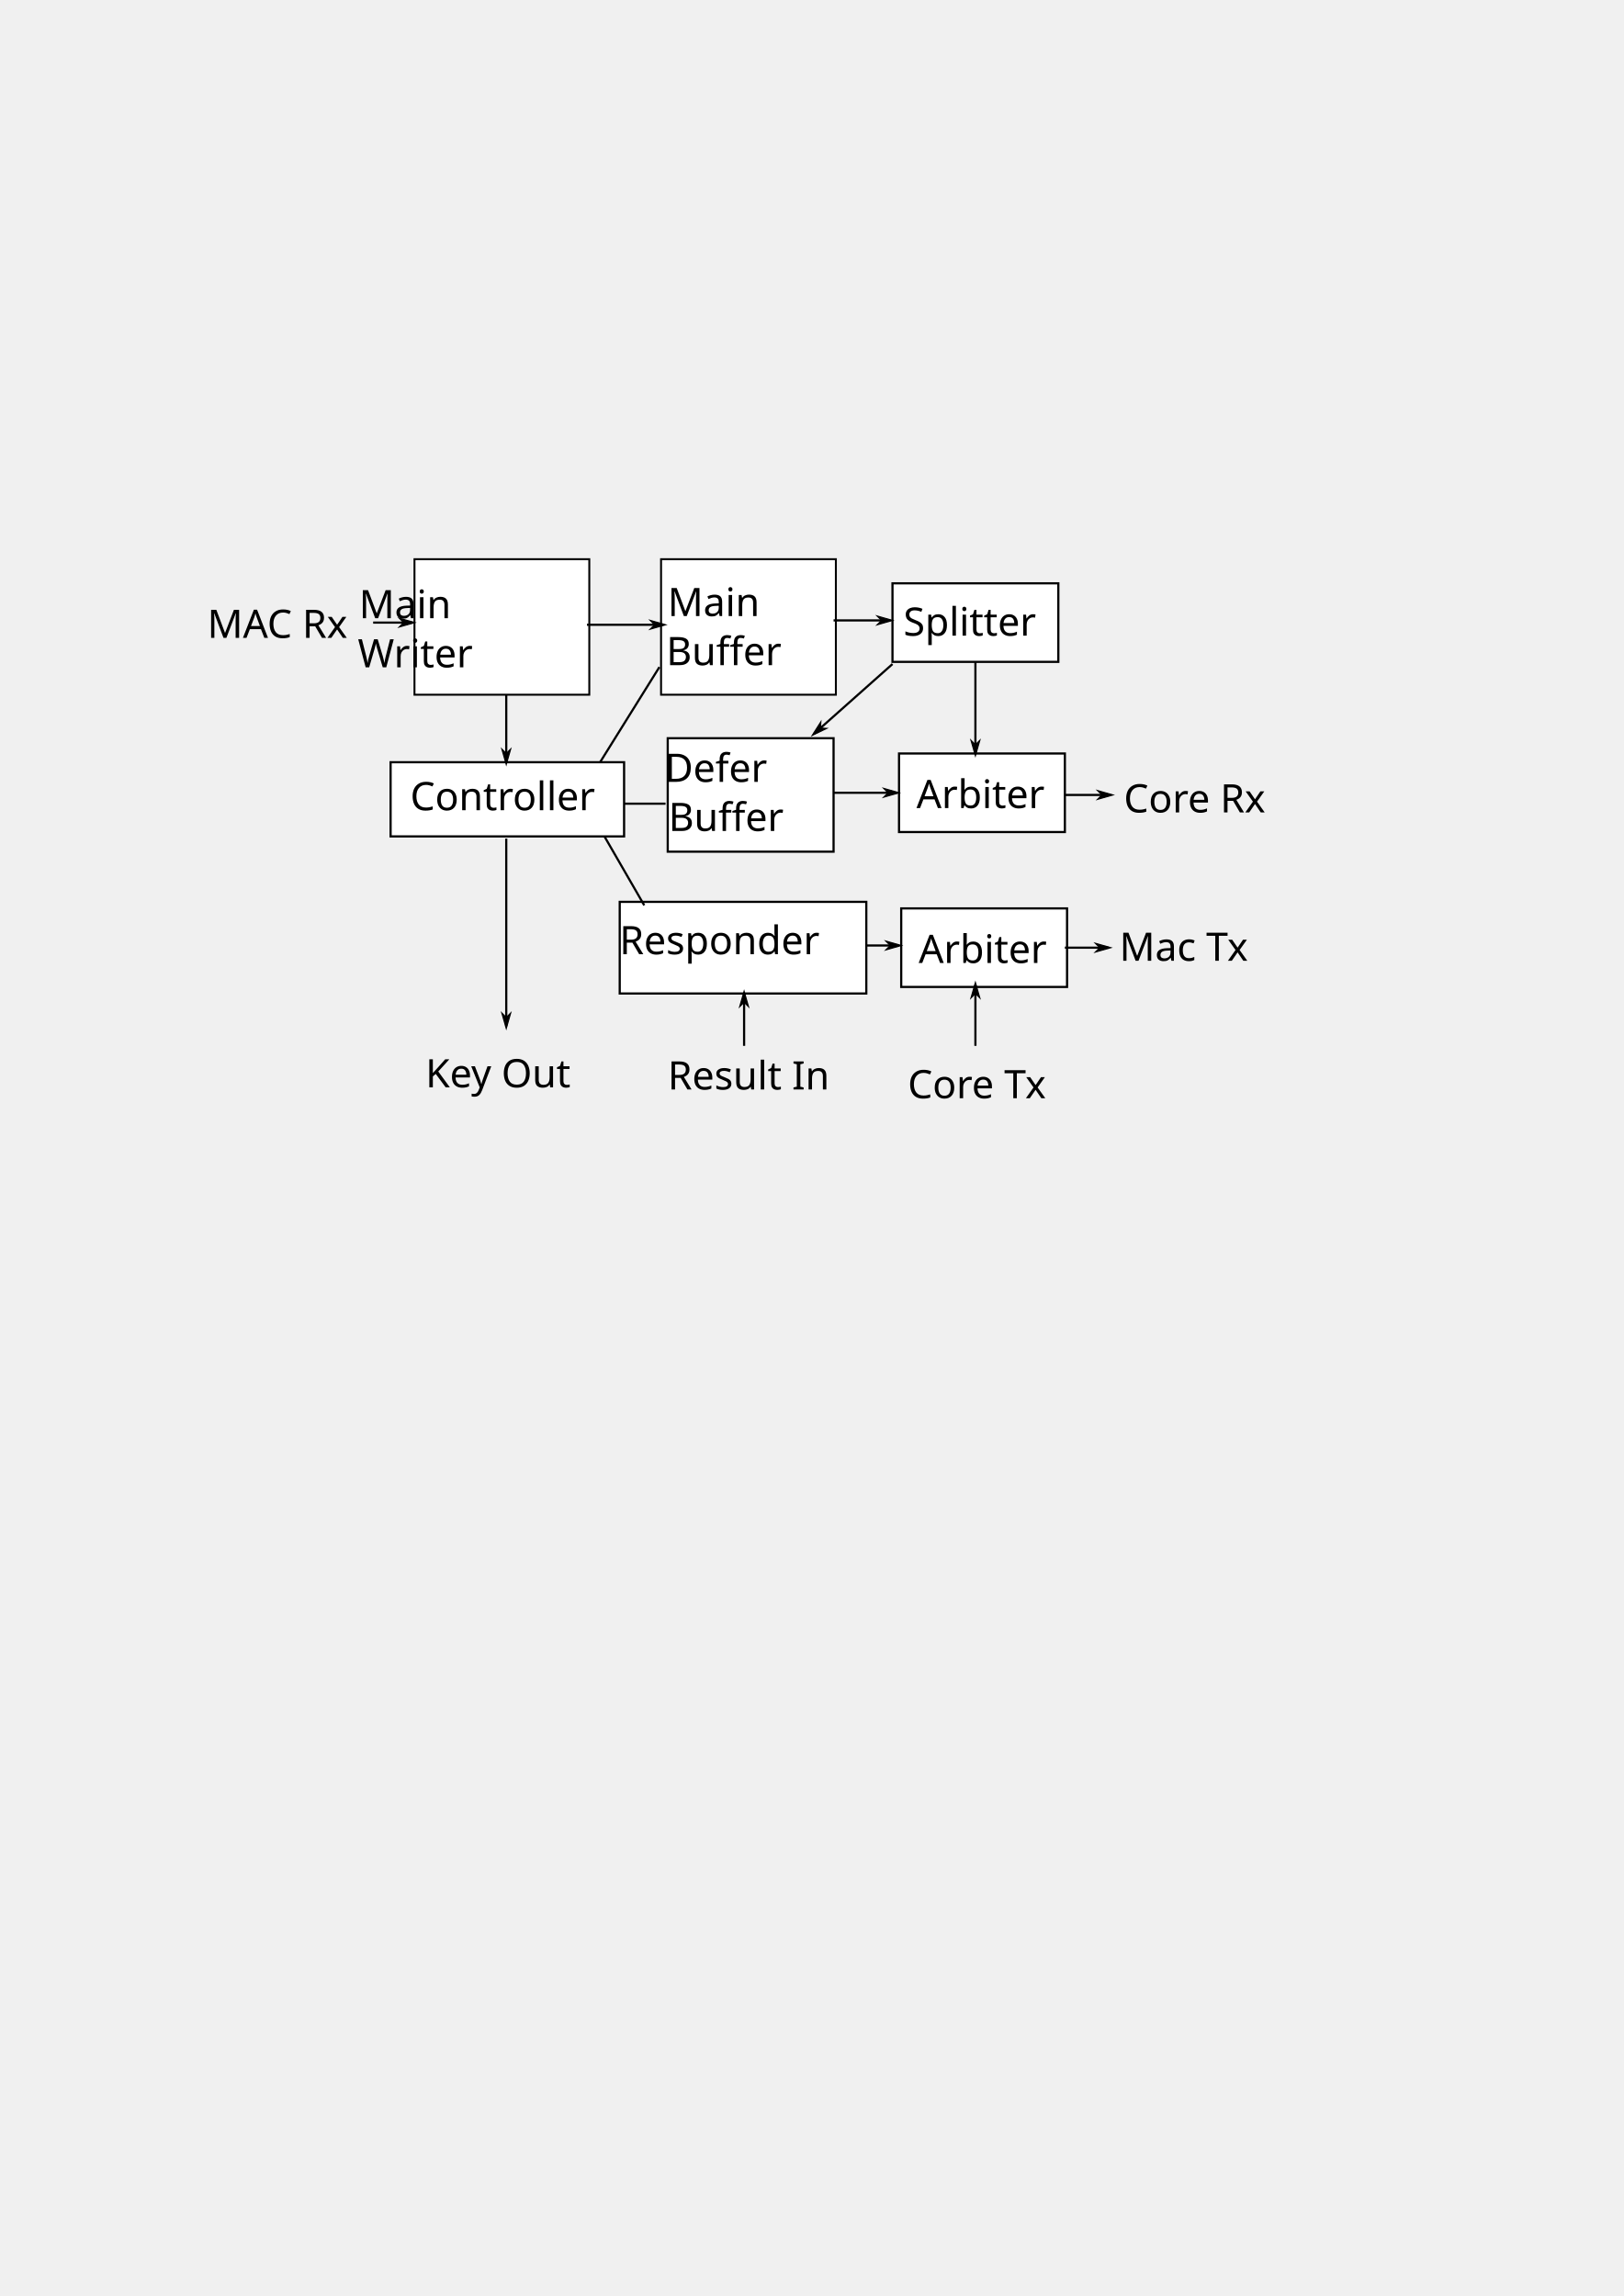
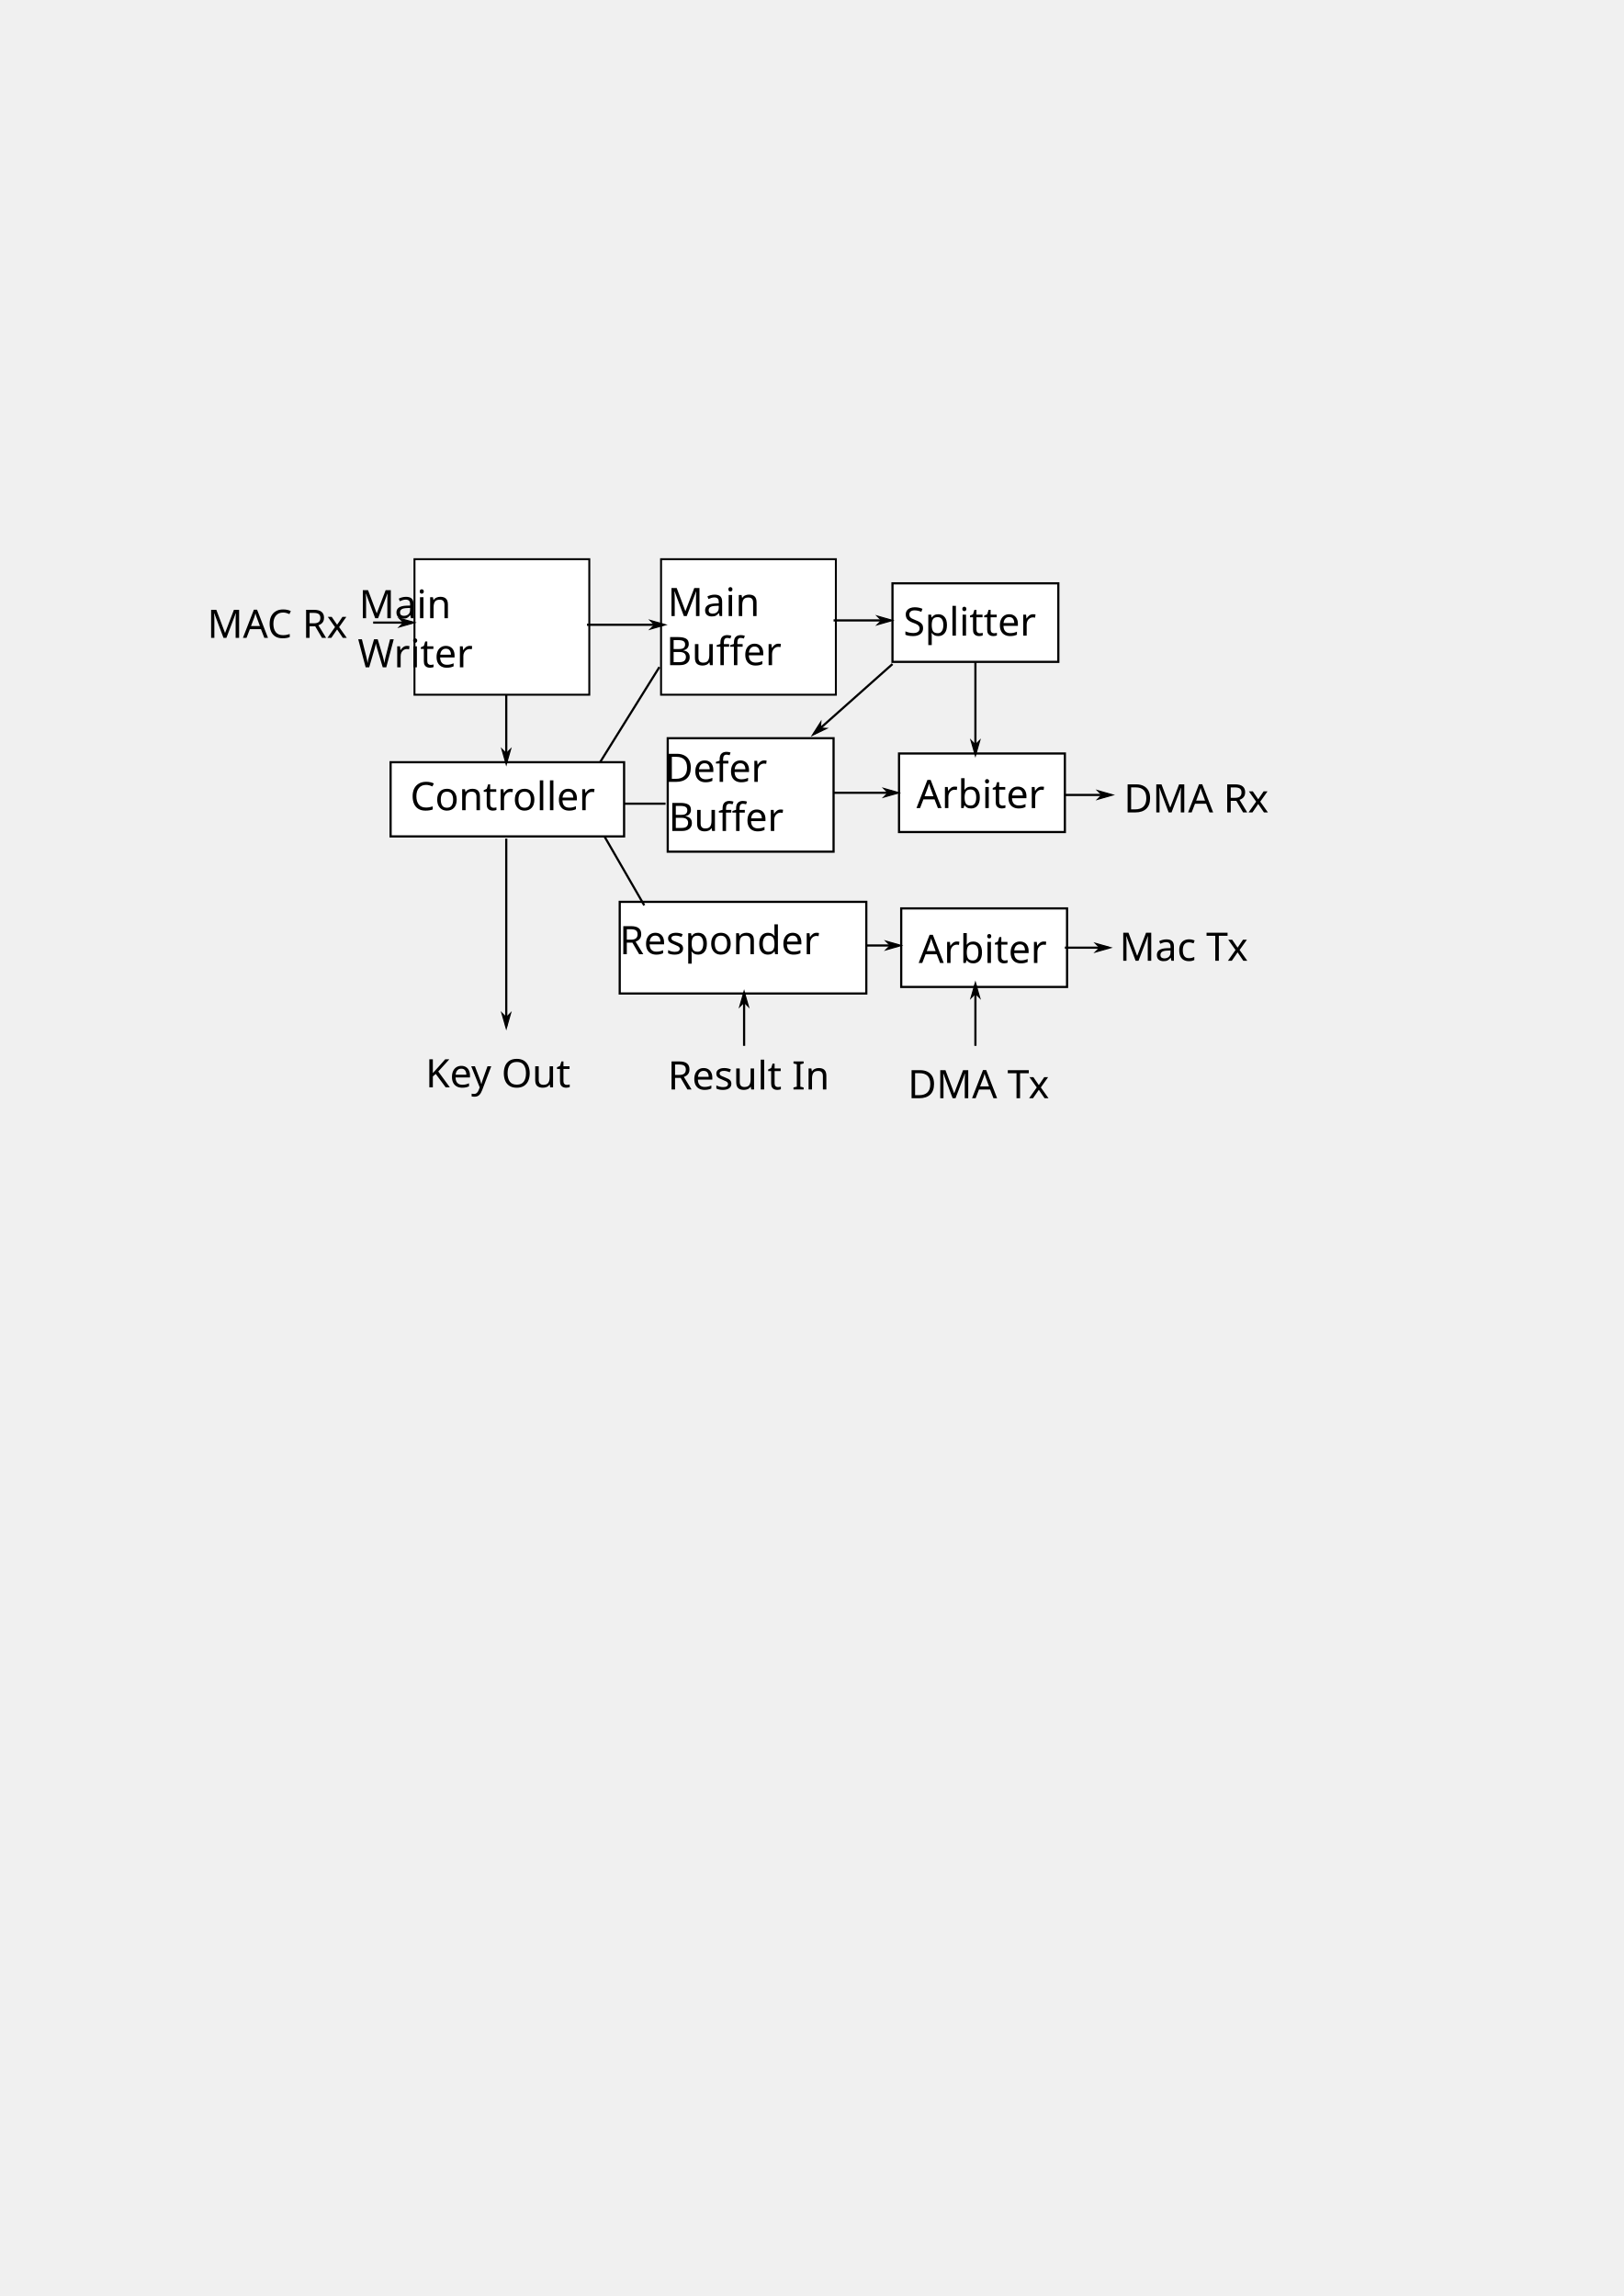
<svg xmlns="http://www.w3.org/2000/svg" width="744.094" height="1052.362" id="svg2" version="1.1">
  <defs id="defs4">
    <marker orient="auto" refY="0.0" refX="0.0" id="Arrow1Mend" style="overflow:visible;">
      <path id="path4015" d="M 0.0,0.0 L 5.0,-5.0 L -12.5,0.0 L 5.0,5.0 L 0.0,0.0 z " style="fill-rule:evenodd;stroke:#000000;stroke-width:1.0pt;" transform="scale(0.4) rotate(180) translate(10,0)" />
    </marker>
  </defs>
  <g id="layer1">
    <rect style="color:#000000;fill:#ffffff;fill-opacity:1;fill-rule:evenodd;stroke:#000000;stroke-width:1px;stroke-linecap:butt;stroke-linejoin:miter;stroke-miterlimit:4;stroke-opacity:1;stroke-dasharray:none;stroke-dashoffset:0;marker:none;visibility:visible;display:inline;overflow:visible;enable-background:accumulate" id="rect3126" width="107" height="34" x="179" y="349.362" />
    <rect style="color:#000000;fill:#ffffff;fill-opacity:1;fill-rule:evenodd;stroke:#000000;stroke-width:1px;stroke-linecap:butt;stroke-linejoin:miter;stroke-miterlimit:4;stroke-opacity:1;stroke-dasharray:none;stroke-dashoffset:0;marker:none;visibility:visible;display:inline;overflow:visible;enable-background:accumulate" id="rect3055" width="76" height="52" x="306" y="338.362" />
    <rect style="color:#000000;fill:#ffffff;fill-opacity:1;fill-rule:evenodd;stroke:#000000;stroke-width:1px;stroke-linecap:butt;stroke-linejoin:miter;stroke-miterlimit:4;stroke-opacity:1;stroke-dasharray:none;stroke-dashoffset:0;marker:none;visibility:visible;display:inline;overflow:visible;enable-background:accumulate" id="rect3035-8" width="76" height="36" x="412" y="345.362" />
    <rect style="color:#000000;fill:#ffffff;fill-opacity:1;fill-rule:evenodd;stroke:#000000;stroke-width:1px;stroke-linecap:butt;stroke-linejoin:miter;stroke-miterlimit:4;stroke-opacity:1;stroke-dasharray:none;stroke-dashoffset:0;marker:none;visibility:visible;display:inline;overflow:visible;enable-background:accumulate" id="rect3035" width="76" height="36" x="409" y="267.362" />
    <rect style="color:#000000;fill:#ffffff;fill-opacity:1;fill-rule:evenodd;stroke:#000000;stroke-width:0.888px;stroke-linecap:butt;stroke-linejoin:miter;stroke-miterlimit:4;stroke-opacity:1;stroke-dasharray:none;stroke-dashoffset:0;marker:none;visibility:visible;display:inline;overflow:visible;enable-background:accumulate" id="rect2991-5" width="80.112" height="62.112" x="302.944" y="256.306" />
    <rect style="color:#000000;fill:#ffffff;fill-opacity:1;fill-rule:evenodd;stroke:#000000;stroke-width:0.888px;stroke-linecap:butt;stroke-linejoin:miter;stroke-miterlimit:4;stroke-opacity:1;stroke-dasharray:none;stroke-dashoffset:0;marker:none;visibility:visible;display:inline;overflow:visible;enable-background:accumulate" id="rect2991" width="80.112" height="62.112" x="189.944" y="256.306" />
    <text xml:space="preserve" style="font-size:18px;font-style:normal;font-weight:normal;line-height:125%;letter-spacing:0px;word-spacing:0px;fill:#000000;fill-opacity:1;stroke:none;font-family:Sans;text-anchor:middle;text-align:center" x="229.167" y="283.362" id="text2985">
      <tspan id="tspan2987" x="202" y="283.362">Main</tspan>
      <tspan x="202" y="305.862" id="tspan2989">Writer</tspan>
    </text>
    <text xml:space="preserve" style="font-size:18px;font-style:normal;font-weight:normal;text-align:center;line-height:125%;letter-spacing:0px;word-spacing:0px;text-anchor:middle;fill:#000000;fill-opacity:1;stroke:none;font-family:Sans" x="343.442" y="282.362" id="text2995">
      <tspan id="tspan2997" x="343.442" y="282.362">Main</tspan>
      <tspan x="343.442" y="304.862" id="tspan2999">Buffer</tspan>
    </text>
    <text xml:space="preserve" style="font-size:18px;font-style:normal;font-weight:normal;text-align:center;line-height:125%;letter-spacing:0px;word-spacing:0px;text-anchor:middle;fill:#000000;fill-opacity:1;stroke:none;font-family:Sans" x="344.442" y="358.362" id="text3001">
      <tspan id="tspan3003" x="344.442" y="358.362">Defer</tspan>
      <tspan x="344.442" y="380.862" id="tspan3005">Buffer</tspan>
    </text>
    <path style="fill:none;stroke:#000000;stroke-width:1px;stroke-linecap:butt;stroke-linejoin:miter;stroke-opacity:1;marker-end:url(#Arrow1Mend)" d="m 269,286.362 35,0" id="path3025" />
    <text xml:space="preserve" style="font-size:18px;font-style:normal;font-weight:normal;line-height:125%;letter-spacing:0px;word-spacing:0px;fill:#000000;fill-opacity:1;stroke:none;font-family:Sans" x="414" y="291.362" id="text3027">
      <tspan id="tspan3029" x="414" y="291.362">Splitter</tspan>
    </text>
    <text xml:space="preserve" style="font-size:18px;font-style:normal;font-weight:normal;line-height:125%;letter-spacing:0px;word-spacing:0px;fill:#000000;fill-opacity:1;stroke:none;font-family:Sans" x="420" y="370.362" id="text3031">
      <tspan id="tspan3033" x="420" y="370.362">Arbiter</tspan>
    </text>
    <path style="fill:none;stroke:#000000;stroke-width:1px;stroke-linecap:butt;stroke-linejoin:miter;stroke-opacity:1;marker-end:url(#Arrow1Mend)" d="m 382,284.362 26,0" id="path3057" />
    <path style="fill:none;stroke:#000000;stroke-width:1px;stroke-linecap:butt;stroke-linejoin:miter;stroke-opacity:1;marker-end:url(#Arrow1Mend)" d="m 409,304.362 -36,32" id="path3059" />
    <path style="fill:none;stroke:#000000;stroke-width:1px;stroke-linecap:butt;stroke-linejoin:miter;stroke-opacity:1;marker-end:url(#Arrow1Mend)" d="m 447,303.362 0,42" id="path3061" />
    <path style="fill:none;stroke:#000000;stroke-width:1px;stroke-linecap:butt;stroke-linejoin:miter;stroke-opacity:1;marker-end:url(#Arrow1Mend)" d="m 382,363.362 29,0" id="path3063" />
    <text xml:space="preserve" style="font-size:18px;font-style:normal;font-weight:normal;line-height:125%;letter-spacing:0px;word-spacing:0px;fill:#000000;fill-opacity:1;stroke:none;font-family:Sans" x="305" y="442.362" id="text3065">
      <tspan id="tspan3067" x="305" y="442.362" />
    </text>
    <rect style="color:#000000;fill:#ffffff;fill-opacity:1;fill-rule:evenodd;stroke:#000000;stroke-width:1px;stroke-linecap:butt;stroke-linejoin:miter;stroke-miterlimit:4;stroke-opacity:1;stroke-dasharray:none;stroke-dashoffset:0;marker:none;visibility:visible;display:inline;overflow:visible;enable-background:accumulate" id="rect3035-8-6" width="76" height="36" x="413" y="416.362" />
    <text xml:space="preserve" style="font-size:18px;font-style:normal;font-weight:normal;line-height:125%;letter-spacing:0px;word-spacing:0px;fill:#000000;fill-opacity:1;stroke:none;font-family:Sans" x="421" y="441.362" id="text3031-1">
      <tspan id="tspan3033-9" x="421" y="441.362">Arbiter</tspan>
    </text>
    <rect style="color:#000000;fill:#ffffff;fill-opacity:1;fill-rule:evenodd;stroke:#000000;stroke-width:1px;stroke-linecap:butt;stroke-linejoin:miter;stroke-miterlimit:4;stroke-opacity:1;stroke-dasharray:none;stroke-dashoffset:0;marker:none;visibility:visible;display:inline;overflow:visible;enable-background:accumulate" id="rect3055-6" width="113" height="42" x="284" y="413.362" />
    <text xml:space="preserve" style="font-size:18px;font-style:normal;font-weight:normal;text-align:center;line-height:125%;letter-spacing:0px;word-spacing:0px;text-anchor:middle;fill:#000000;fill-opacity:1;stroke:none;font-family:Sans" x="341.442" y="437.362" id="text3001-3">
      <tspan x="341.442" y="437.362" id="tspan3005-6">Responder</tspan>
    </text>
    <text xml:space="preserve" style="font-size:18px;font-style:normal;font-weight:normal;line-height:125%;letter-spacing:0px;word-spacing:0px;fill:#000000;fill-opacity:1;stroke:none;font-family:Sans" x="188" y="371.362" id="text3122">
      <tspan id="tspan3124" x="188" y="371.362">Controller</tspan>
    </text>
    <path style="fill:none;stroke:#000000;stroke-width:1px;stroke-linecap:butt;stroke-linejoin:miter;stroke-opacity:1;marker-end:url(#Arrow1Mend)" d="m 232,318.362 0,31" id="path3184" />
    <path style="fill:none;stroke:#000000;stroke-width:1px;stroke-linecap:butt;stroke-linejoin:miter;stroke-opacity:1;marker-end:url(#Arrow1Mend)" d="m 397,433.362 15,0" id="path3186" />
    <path style="fill:none;stroke:#000000;stroke-width:1px;stroke-linecap:butt;stroke-linejoin:miter;stroke-opacity:1;marker-end:none" d="m 275,349.362 27.187,-43.624" id="path3188" />
    <path style="fill:none;stroke:#000000;stroke-width:1px;stroke-linecap:butt;stroke-linejoin:miter;stroke-opacity:1;marker-end:none" d="m 286,368.362 19,0" id="path3190" />
    <path style="fill:none;stroke:#000000;stroke-width:1px;stroke-linecap:butt;stroke-linejoin:miter;stroke-opacity:1;marker-end:none" d="m 277,383.362 18.24,31.593" id="path3192" />
    <text xml:space="preserve" style="font-size:18px;font-style:normal;font-weight:normal;line-height:125%;letter-spacing:0px;word-spacing:0px;fill:#000000;fill-opacity:1;stroke:none;font-family:Sans" x="95" y="292.362" id="text3194">
      <tspan id="tspan3196" x="95" y="292.362">MAC Rx</tspan>
    </text>
    <text xml:space="preserve" style="font-size:18px;font-style:normal;font-weight:normal;line-height:125%;letter-spacing:0px;word-spacing:0px;fill:#000000;fill-opacity:1;stroke:none;font-family:Sans" x="515" y="372.362" id="text3198">
-       <tspan id="tspan3200" x="515" y="372.362">Core Rx</tspan>
+       <tspan id="tspan3200" x="515" y="372.362">DMA Rx</tspan>
    </text>
    <text xml:space="preserve" style="font-size:18px;font-style:normal;font-weight:normal;line-height:125%;letter-spacing:0px;word-spacing:0px;fill:#000000;fill-opacity:1;stroke:none;font-family:Sans" x="416" y="503.362" id="text3202">
-       <tspan id="tspan3204" x="416" y="503.362">Core Tx</tspan>
+       <tspan id="tspan3204" x="416" y="503.362">DMA Tx</tspan>
    </text>
    <text xml:space="preserve" style="font-size:18px;font-style:normal;font-weight:normal;line-height:125%;letter-spacing:0px;word-spacing:0px;fill:#000000;fill-opacity:1;stroke:none;font-family:Sans" x="513" y="440.362" id="text3206">
      <tspan id="tspan3208" x="513" y="440.362">Mac Tx</tspan>
    </text>
    <text xml:space="preserve" style="font-size:18px;font-style:normal;font-weight:normal;line-height:125%;letter-spacing:0px;word-spacing:0px;fill:#000000;fill-opacity:1;stroke:none;font-family:Sans" x="195" y="498.362" id="text3210">
      <tspan id="tspan3212" x="195" y="498.362">Key Out</tspan>
    </text>
    <text xml:space="preserve" style="font-size:18px;font-style:normal;font-weight:normal;line-height:125%;letter-spacing:0px;word-spacing:0px;fill:#000000;fill-opacity:1;stroke:none;font-family:Sans" x="306" y="499.362" id="text3214">
      <tspan id="tspan3216" x="306" y="499.362">Result In</tspan>
    </text>
    <path style="fill:none;stroke:#000000;stroke-width:1px;stroke-linecap:butt;stroke-linejoin:miter;stroke-opacity:1;marker-end:url(#Arrow1Mend)" d="m 171,285.362 18,0" id="path3218" />
    <path style="fill:none;stroke:#000000;stroke-width:1px;stroke-linecap:butt;stroke-linejoin:miter;stroke-opacity:1;marker-end:url(#Arrow1Mend)" d="m 488,364.362 21,0" id="path3222" />
    <path style="fill:none;stroke:#000000;stroke-width:1px;stroke-linecap:butt;stroke-linejoin:miter;stroke-opacity:1;marker-end:url(#Arrow1Mend)" d="m 488,434.362 20,0" id="path3224" />
    <path style="fill:none;stroke:#000000;stroke-width:1px;stroke-linecap:butt;stroke-linejoin:miter;stroke-opacity:1;marker-end:url(#Arrow1Mend)" d="m 341,479.362 0,-24" id="path3228" />
    <path style="fill:none;stroke:#000000;stroke-width:1px;stroke-linecap:butt;stroke-linejoin:miter;stroke-opacity:1;marker-end:url(#Arrow1Mend)" d="m 447,479.362 0,-28" id="path3230" />
    <path style="fill:none;stroke:#000000;stroke-width:1px;stroke-linecap:butt;stroke-linejoin:miter;stroke-opacity:1;marker-end:url(#Arrow1Mend)" d="m 232,384.362 0,86" id="path3232" />
  </g>
</svg>
